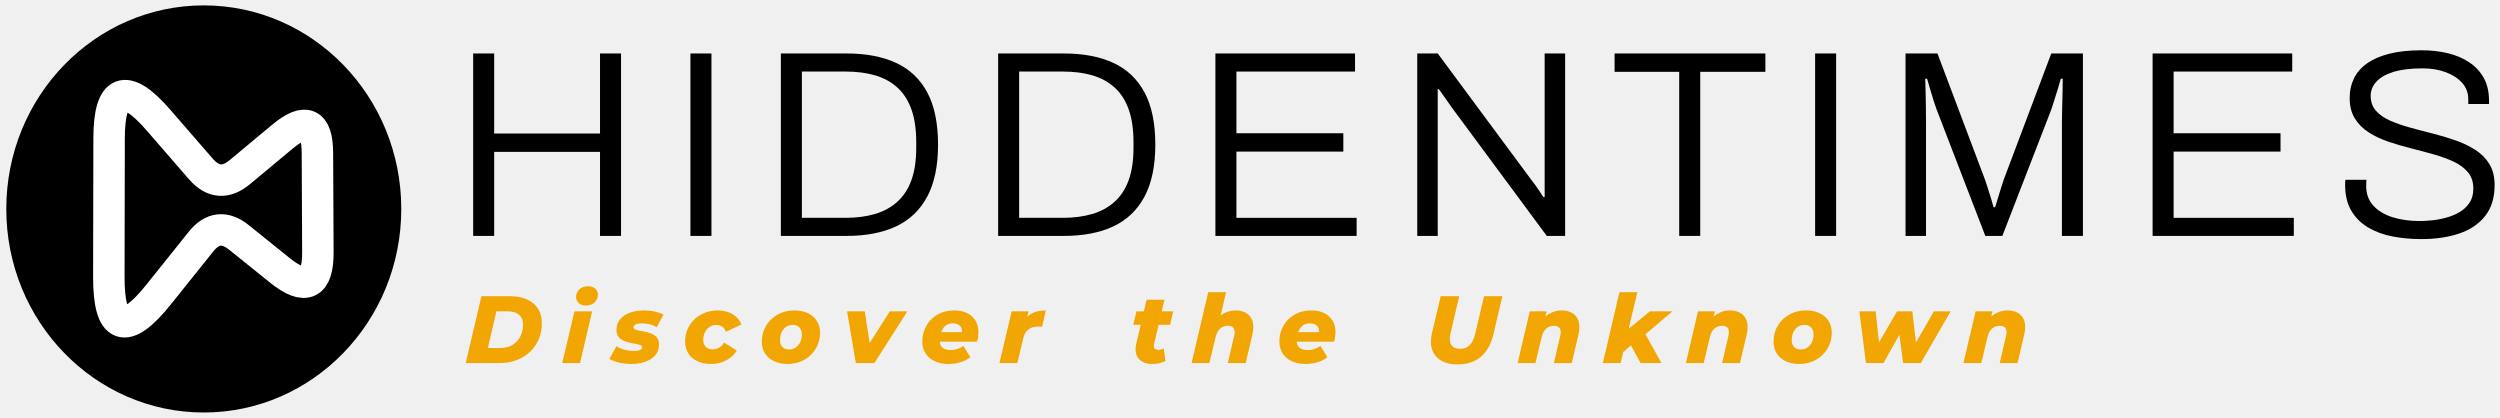
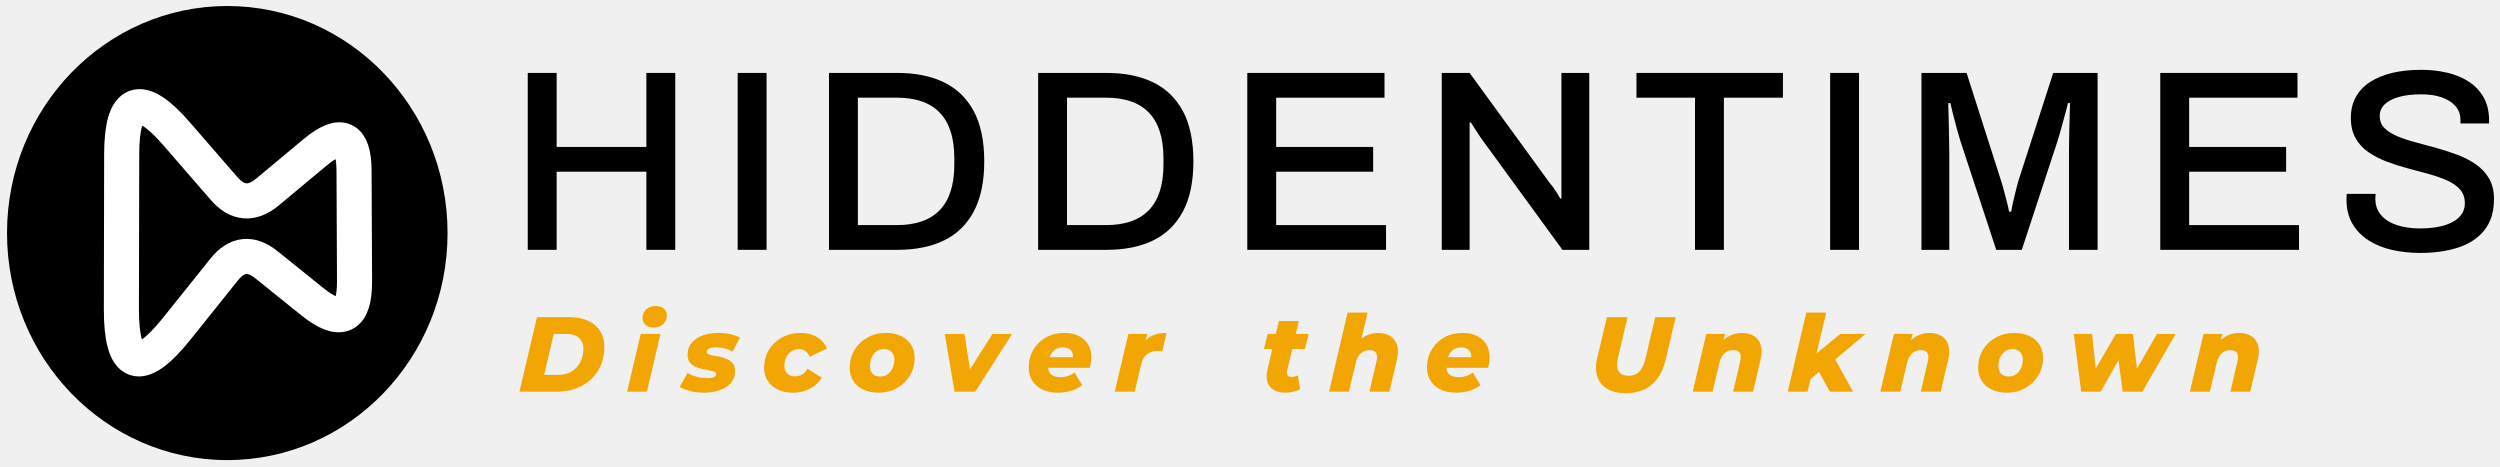
- <svg xmlns="http://www.w3.org/2000/svg" viewBox="0 9.5 2781.78 465" role="img" aria-label="HiddenTimes" class="ht-logo" part="svg">
+ <svg xmlns="http://www.w3.org/2000/svg" viewBox="0 22.75 2494.08 465" role="img" aria-label="HiddenTimes" class="ht-logo" part="svg">
  <g class="ht-mark" part="mark">
-     <ellipse class="ht-circle" part="circle" cx="226.75" cy="242" rx="219.75" ry="226.5" fill="#000000" />
-     <path class="ht-symbol" part="symbol" d="M121.4 163.5Q121.5 80 176.2 143L223.5 197.5Q243.5 220.5 266.9 201L314.2 161.6Q353 129.3 353.2 179.8L353.7 290Q354 344.5 311.5 310.4L265.9 273.7Q242.5 254.9 223.7 278.3L176.6 337.1Q121 406.6 121.1 317.6Z" fill="none" stroke-width="35" stroke-linejoin="round" stroke-linecap="round" pathLength="1" stroke="#FFFFFF" />
+     <ellipse class="ht-circle" part="circle" cx="226.75" cy="255.25" rx="219.75" ry="226.5" fill="#000000" />
+     <path class="ht-symbol" part="symbol" d="M121.4 176.75Q121.5 93.25 176.2 156.25L223.5 210.75Q243.5 233.75 266.9 214.25L314.2 174.85Q353 142.55 353.2 193.05L353.7 303.25Q354 357.75 311.5 323.65L265.9 286.95Q242.5 268.15 223.7 291.55L176.6 350.35Q121 419.85 121.1 330.85Z" fill="none" stroke-width="35" stroke-linejoin="round" stroke-linecap="round" pathLength="1" stroke="#FFFFFF" />
  </g>
  <g class="ht-wordmark" part="wordmark" fill="#000000">
-     <path class="ht-letter" part="letter" style="--i:0" d="M549.88 272L526.5 272L526.5 69L549.88 69L549.88 158.07L667.65 158.07L667.65 69L691.03 69L691.03 272L667.65 272L667.65 178.49L549.88 178.49L549.88 272Z" />
-     <path class="ht-letter" part="letter" style="--i:1" d="M791.64 272L768.26 272L768.26 69L791.64 69L791.64 272Z" />
-     <path class="ht-letter" part="letter" style="--i:2" d="M941.97 272L868.88 272L868.88 69L941.97 69Q974.52 69 997.16 79.51Q1019.8 90.01 1031.78 112.35Q1043.77 134.69 1043.77 170.5L1043.77 170.5Q1043.77 205.71 1031.78 228.2Q1019.8 250.69 997.16 261.35Q974.52 272 941.97 272L941.97 272ZM892.26 89.12L892.26 251.88L941.08 251.88Q959.13 251.88 973.63 247.59Q988.13 243.3 998.49 233.97Q1008.85 224.65 1014.17 209.86Q1019.5 195.06 1019.5 174.05L1019.5 174.05L1019.5 167.84Q1019.5 146.23 1014.17 131.29Q1008.85 116.35 998.64 107.03Q988.43 97.7 973.93 93.41Q959.43 89.12 941.08 89.12L941.08 89.12L892.26 89.12Z" />
-     <path class="ht-letter" part="letter" style="--i:3" d="M1183.73 272L1110.64 272L1110.64 69L1183.73 69Q1216.28 69 1238.92 79.51Q1261.56 90.01 1273.54 112.35Q1285.53 134.69 1285.53 170.5L1285.53 170.5Q1285.53 205.71 1273.54 228.2Q1261.56 250.69 1238.92 261.35Q1216.28 272 1183.73 272L1183.73 272ZM1134.02 89.12L1134.02 251.88L1182.84 251.88Q1200.89 251.88 1215.39 247.59Q1229.89 243.3 1240.25 233.97Q1250.61 224.65 1255.93 209.86Q1261.26 195.06 1261.26 174.05L1261.26 174.05L1261.26 167.84Q1261.26 146.23 1255.93 131.29Q1250.61 116.35 1240.4 107.03Q1230.19 97.7 1215.69 93.41Q1201.19 89.12 1182.84 89.12L1182.84 89.12L1134.02 89.12Z" />
-     <path class="ht-letter" part="letter" style="--i:4" d="M1509.53 272L1352.4 272L1352.4 69L1507.76 69L1507.76 89.12L1375.78 89.12L1375.78 157.78L1494.74 157.78L1494.74 178.19L1375.78 178.19L1375.78 251.88L1509.53 251.88L1509.53 272Z" />
-     <path class="ht-letter" part="letter" style="--i:5" d="M1599.79 272L1577.01 272L1577.01 69L1599.79 69L1703.66 209.27Q1705.44 211.34 1707.95 214.89Q1710.47 218.44 1712.98 222.14Q1715.5 225.84 1717.27 228.8L1717.27 228.8L1718.75 228.8Q1718.75 223.77 1718.75 218.88Q1718.75 214 1718.75 209.27L1718.75 209.27L1718.75 69L1741.54 69L1741.54 272L1721.12 272L1615.18 128.78Q1613.11 125.82 1608.67 119.45Q1604.23 113.09 1600.98 108.65L1600.98 108.65L1599.79 108.65Q1599.79 113.68 1599.79 118.57Q1599.79 123.45 1599.79 128.78L1599.79 128.78L1599.79 272Z" />
-     <path class="ht-letter" part="letter" style="--i:6" d="M1891.86 272L1868.48 272L1868.48 89.42L1796.57 89.42L1796.57 69L1964.36 69L1964.36 89.42L1891.86 89.42L1891.86 272Z" />
-     <path class="ht-letter" part="letter" style="--i:7" d="M2043.09 272L2019.71 272L2019.71 69L2043.09 69L2043.09 272Z" />
-     <path class="ht-letter" part="letter" style="--i:8" d="M2143.1 272L2120.32 272L2120.32 69L2155.83 69L2208.8 209.56Q2210.57 214.59 2212.35 220.36Q2214.12 226.13 2215.75 231.31Q2217.38 236.49 2218.27 240.04L2218.27 240.04L2220.04 240.04Q2221.23 235.9 2223 230.28Q2224.78 224.65 2226.41 219.18Q2228.03 213.7 2229.51 209.56L2229.51 209.56L2282.48 69L2317.7 69L2317.7 272L2294.32 272L2294.32 145.64Q2294.32 138.24 2294.61 128.92Q2294.91 119.6 2295.06 110.72Q2295.21 101.85 2295.21 97.11L2295.21 97.11L2293.13 97.11Q2291.95 101.55 2290.03 107.62Q2288.1 113.68 2286.18 119.9Q2284.26 126.11 2282.48 131.44L2282.48 131.44L2228.03 272L2209.09 272L2154.94 131.44Q2153.17 126.7 2151.39 121.08Q2149.61 115.46 2147.84 109.24Q2146.06 103.03 2144.29 97.11L2144.29 97.11L2142.22 97.11Q2142.51 103.03 2142.66 111.91Q2142.81 120.79 2142.96 129.66Q2143.1 138.54 2143.1 145.64L2143.1 145.64L2143.1 272Z" />
-     <path class="ht-letter" part="letter" style="--i:9" d="M2552.35 272L2395.22 272L2395.22 69L2550.58 69L2550.58 89.12L2418.6 89.12L2418.6 157.78L2537.56 157.78L2537.56 178.19L2418.6 178.19L2418.6 251.88L2552.35 251.88L2552.35 272Z" />
-     <path class="ht-letter" part="letter" style="--i:10" d="M2693.81 275.55L2693.81 275.55Q2677.53 275.55 2662.14 272.59Q2646.76 269.63 2634.92 262.53Q2623.08 255.43 2616.28 243.89Q2609.47 232.35 2609.47 215.18L2609.47 215.18Q2609.47 213.7 2609.47 212.37Q2609.47 211.04 2609.77 209.56L2609.77 209.56L2633.14 209.56Q2633.14 210.74 2633 212.82Q2632.85 214.89 2632.85 216.37L2632.85 216.37Q2632.85 229.39 2640.69 238.12Q2648.53 246.85 2662 251.14Q2675.46 255.43 2692.33 255.43L2692.33 255.43Q2697.95 255.43 2705.79 254.69Q2713.63 253.95 2721.77 251.73Q2729.91 249.51 2736.72 245.52Q2743.52 241.52 2747.81 235.16Q2752.1 228.8 2752.1 219.33L2752.1 219.33Q2752.1 208.38 2746.19 201.28Q2740.27 194.17 2730.65 189.59Q2721.03 185 2708.6 181.45Q2696.18 177.9 2683.16 174.64Q2670.13 171.39 2657.85 167.24Q2645.57 163.1 2635.81 156.89Q2626.04 150.67 2620.27 141.35Q2614.5 132.03 2614.5 118.42L2614.5 118.42Q2614.5 106.58 2619.24 96.82Q2623.97 87.05 2633.74 80.1Q2643.5 73.14 2658.59 69.3Q2673.69 65.45 2694.4 65.45L2694.4 65.45Q2710.08 65.45 2723.7 68.7Q2737.31 71.96 2747.67 78.91Q2758.02 85.87 2763.79 96.37Q2769.56 106.88 2769.56 121.67L2769.56 121.67L2769.56 125.22L2746.48 125.22L2746.48 120.19Q2746.48 109.24 2739.68 101.7Q2732.87 94.15 2721.48 89.86Q2710.08 85.57 2695.58 85.57L2695.58 85.57Q2675.76 85.57 2663.03 89.57Q2650.31 93.56 2644.09 100.52Q2637.88 107.47 2637.88 116.05L2637.88 116.05Q2637.88 126.11 2643.8 132.77Q2649.72 139.43 2659.48 143.72Q2669.25 148.01 2681.53 151.41Q2693.81 154.82 2706.83 158.07Q2719.85 161.33 2732.13 165.62Q2744.41 169.91 2754.32 176.27Q2764.24 182.63 2770.01 192.1Q2775.78 201.57 2775.78 215.48L2775.78 215.48Q2775.78 236.49 2765.27 249.81Q2754.77 263.12 2736.42 269.34Q2718.07 275.55 2693.81 275.55Z" />
+     <path class="ht-letter" part="letter" style="--i:0" d="M555.32 272L526.5 272L526.5 95.5L555.32 95.5L555.32 169.34L644.85 169.34L644.85 95.5L673.67 95.5L673.67 272L644.85 272L644.85 194.04L555.32 194.04L555.32 272Z" />
+     <path class="ht-letter" part="letter" style="--i:1" d="M764.75 272L735.93 272L735.93 95.5L764.75 95.5L764.75 272Z" />
+     <path class="ht-letter" part="letter" style="--i:2" d="M895.2 272L827.02 272L827.02 95.5L895.2 95.5Q922.47 95.5 941.77 104.89Q961.07 114.28 971.49 133.71Q981.91 153.13 981.91 183.75L981.91 183.75Q981.91 214.11 971.49 233.66Q961.07 253.22 941.77 262.61Q922.47 272 895.2 272L895.2 272ZM855.84 120.2L855.84 247.3L894.94 247.3Q908.58 247.3 919.26 243.7Q929.94 240.1 937.27 232.63Q944.6 225.17 948.33 213.72Q952.06 202.27 952.06 186.58L952.06 186.58L952.06 181.18Q952.06 165.23 948.33 153.78Q944.6 142.33 937.27 134.87Q929.94 127.4 919.26 123.8Q908.58 120.2 894.94 120.2L894.94 120.2L855.84 120.2Z" />
+     <path class="ht-letter" part="letter" style="--i:3" d="M1103.86 272L1035.68 272L1035.68 95.5L1103.86 95.5Q1131.13 95.5 1150.43 104.89Q1169.73 114.28 1180.15 133.71Q1190.57 153.13 1190.57 183.75L1190.57 183.75Q1190.57 214.11 1180.15 233.66Q1169.73 253.22 1150.43 262.61Q1131.13 272 1103.86 272L1103.86 272ZM1064.5 120.2L1064.5 247.3L1103.6 247.3Q1117.24 247.3 1127.92 243.7Q1138.6 240.1 1145.93 232.63Q1153.26 225.17 1156.99 213.72Q1160.72 202.27 1160.72 186.58L1160.72 186.58L1160.72 181.18Q1160.72 165.23 1156.99 153.78Q1153.26 142.33 1145.93 134.87Q1138.6 127.4 1127.92 123.8Q1117.24 120.2 1103.6 120.2L1103.6 120.2L1064.5 120.2Z" />
+     <path class="ht-letter" part="letter" style="--i:4" d="M1382.76 272L1244.34 272L1244.34 95.5L1381.22 95.5L1381.22 120.2L1273.16 120.2L1273.16 169.34L1369.9 169.34L1369.9 194.04L1273.16 194.04L1273.16 247.3L1382.76 247.3L1382.76 272Z" />
+     <path class="ht-letter" part="letter" style="--i:5" d="M1466.13 272L1438.34 272L1438.34 95.5L1466.13 95.5L1546.66 206.13Q1548.2 207.68 1550.13 210.51Q1552.06 213.34 1553.86 216.17Q1555.66 219 1556.44 220.8L1556.44 220.8L1557.72 220.8Q1557.72 216.94 1557.72 213.34Q1557.72 209.74 1557.72 206.13L1557.72 206.13L1557.72 95.5L1585.51 95.5L1585.51 272L1558.75 272L1477.19 160.08Q1475.13 156.99 1472.05 152.23Q1468.96 147.47 1467.41 144.9L1467.41 144.9L1466.13 144.9Q1466.13 148.5 1466.13 152.23Q1466.13 155.96 1466.13 160.08L1466.13 160.08L1466.13 272Z" />
+     <path class="ht-letter" part="letter" style="--i:6" d="M1719.81 272L1690.99 272L1690.99 120.2L1632.59 120.2L1632.59 95.5L1778.73 95.5L1778.73 120.2L1719.81 120.2L1719.81 272Z" />
+     <path class="ht-letter" part="letter" style="--i:7" d="M1854.63 272L1825.81 272L1825.81 95.5L1854.63 95.5L1854.63 272Z" />
+     <path class="ht-letter" part="letter" style="--i:8" d="M1944.69 272L1916.9 272L1916.9 95.5L1961.93 95.5L1996.15 202.53Q1997.69 207.16 1999.23 213.08Q2000.78 219 2002.19 224.4Q2003.61 229.8 2004.38 233.92L2004.38 233.92L2006.44 233.92Q2006.95 230.06 2008.24 224.66Q2009.52 219.26 2010.94 213.34Q2012.35 207.42 2013.9 202.27L2013.9 202.27L2048.37 95.5L2092.63 95.5L2092.63 272L2064.07 272L2064.07 175.26Q2064.07 165.48 2064.33 154.93Q2064.58 144.38 2064.84 136.15Q2065.1 127.92 2065.1 125.6L2065.1 125.6L2063.04 125.6Q2062.53 128.43 2060.6 135.25Q2058.67 142.07 2056.61 149.79Q2054.55 157.51 2052.75 163.17L2052.75 163.17L2016.99 272L1991.51 272L1955.75 163.42Q1954.21 158.54 1952.41 151.85Q1950.61 145.16 1948.8 138.21Q1947 131.26 1945.72 125.6L1945.72 125.6L1943.66 125.6Q1943.92 131.78 1944.04 140.78Q1944.17 149.79 1944.43 158.92Q1944.69 168.06 1944.69 175.26L1944.69 175.26L1944.69 272Z" />
+     <path class="ht-letter" part="letter" style="--i:9" d="M2293.57 272L2155.15 272L2155.15 95.5L2292.03 95.5L2292.03 120.2L2183.97 120.2L2183.97 169.34L2280.71 169.34L2280.71 194.04L2183.97 194.04L2183.97 247.3L2293.57 247.3L2293.57 272Z" />
+     <path class="ht-letter" part="letter" style="--i:10" d="M2414.49 275.09L2414.49 275.09Q2400.08 275.09 2386.7 272.13Q2373.33 269.17 2363.03 262.61Q2352.74 256.05 2346.82 245.89Q2340.91 235.72 2340.91 221.57L2340.91 221.57Q2340.91 220.03 2341.04 218.61Q2341.16 217.2 2341.16 216.17L2341.16 216.17L2369.98 216.17Q2369.98 216.94 2369.85 218.48Q2369.72 220.03 2369.72 221.06L2369.72 221.06Q2369.72 230.58 2375.38 237.27Q2381.04 243.96 2391.21 247.3Q2401.37 250.65 2414.49 250.65L2414.49 250.65Q2421.7 250.65 2428.39 249.74Q2435.07 248.84 2440.61 246.91Q2446.14 244.98 2450.25 242.03Q2454.37 239.07 2456.69 234.95Q2459 230.83 2459 225.43L2459 225.43Q2459 217.2 2454.24 211.79Q2449.48 206.39 2441.38 202.79Q2433.27 199.19 2423.11 196.36Q2412.95 193.53 2402.14 190.7Q2391.34 187.87 2381.17 184.01Q2371.01 180.15 2362.91 174.62Q2354.8 169.08 2350.04 160.72Q2345.28 152.36 2345.28 140.27L2345.28 140.27Q2345.28 128.69 2350.17 119.69Q2355.06 110.68 2364.32 104.63Q2373.58 98.59 2386.45 95.5Q2399.31 92.41 2415.52 92.41L2415.52 92.41Q2429.41 92.41 2441.76 95.37Q2454.11 98.33 2463.38 104.51Q2472.64 110.68 2477.91 120.2Q2483.19 129.72 2483.19 142.84L2483.19 142.84L2483.19 145.93L2454.63 145.93L2454.63 142.58Q2454.63 134.35 2449.74 128.69Q2444.85 123.03 2436.1 119.94Q2427.36 116.85 2415.78 116.85L2415.78 116.85Q2402.14 116.85 2392.88 119.56Q2383.62 122.26 2378.86 127.02Q2374.1 131.78 2374.1 138.47L2374.1 138.47Q2374.1 145.93 2378.99 150.69Q2383.87 155.45 2391.98 158.79Q2400.08 162.14 2410.25 164.84Q2420.41 167.54 2431.09 170.5Q2441.76 173.46 2451.93 177.32Q2462.09 181.18 2470.19 186.84Q2478.3 192.5 2483.19 200.86Q2488.08 209.22 2488.08 221.31L2488.08 221.31Q2488.08 240.35 2478.56 252.32Q2469.04 264.28 2452.44 269.68Q2435.85 275.09 2414.49 275.09Z" />
  </g>
  <g class="ht-tagline" part="tagline" fill="#F2A603">
    <path class="ht-tagline-letter" part="tagline-letter" style="--i:0" d="M555.6 413.5L518.2 413.5L535.7 339.1L567.5 339.1Q578.9 339.1 586.9 342.9Q595 346.7 599.1 353.7Q603.3 360.8 602.9 370.3L602.9 370.3Q602.4 383.5 596.2 393.2Q589.9 402.9 579.4 408.2Q568.9 413.5 555.6 413.5L555.6 413.5ZM552.4 355.9L542.9 396.7L556.9 396.7Q564.6 396.7 570.1 393.4Q575.6 390.1 578.7 384.4Q581.7 378.7 582 371.6L582 371.6Q582.3 364.2 577.8 360Q573.4 355.9 564.5 355.9L564.5 355.9L552.4 355.9Z" />
    <path class="ht-tagline-letter" part="tagline-letter" style="--i:1" d="M645.4 413.5L625.6 413.5L639.2 355.9L658.9 355.9L645.4 413.5ZM652 349.5L652 349.5Q646.7 349.5 643.8 346.6Q640.8 343.6 641 339.5L641 339.5Q641.2 334.6 644.8 331.3Q648.4 328 654.3 328L654.3 328Q659.5 328 662.5 330.8Q665.4 333.5 665.3 337.7L665.3 337.7Q665.1 342.9 661.4 346.2Q657.8 349.5 652 349.5Z" />
    <path class="ht-tagline-letter" part="tagline-letter" style="--i:2" d="M702.4 414.5L702.4 414.5Q694.9 414.5 688.3 412.8Q681.7 411.2 678.1 408.8L678.1 408.8L685.9 394.7Q689.6 397.2 694.9 398.6Q700.3 400 705.3 400L705.3 400Q710.1 400 712.3 398.9Q714.5 397.8 714.5 395.9L714.5 395.9Q714.6 394.3 712.5 393.5Q710.4 392.7 707.1 392.1Q703.7 391.5 700 390.7Q696.3 389.9 693.1 388.3Q689.8 386.6 687.8 383.7Q685.8 380.8 686 375.9L686 375.9Q686.2 368.9 690.4 364.3Q694.5 359.6 701.5 357.2Q708.4 354.9 717 354.9L717 354.9Q723 354.9 728.6 356.1Q734.2 357.4 738.3 359.5L738.3 359.5L730.8 373.6Q726.7 371.1 722.3 370.2Q717.9 369.3 714.1 369.3L714.1 369.3Q709.2 369.3 707.1 370.6Q704.9 371.9 704.9 373.6L704.9 373.6Q704.8 375.3 706.8 376.2Q708.9 377 712.2 377.6Q715.5 378.1 719.3 378.9Q723 379.8 726.3 381.4Q729.6 383 731.5 385.9Q733.5 388.7 733.3 393.6L733.3 393.6Q733.1 400.5 728.8 405.2Q724.6 409.8 717.7 412.1Q710.8 414.5 702.4 414.5Z" />
    <path class="ht-tagline-letter" part="tagline-letter" style="--i:3" d="M791.2 414.5L791.2 414.5Q782.1 414.5 775.5 411.2Q769 408 765.5 402.1Q762 396.2 762.3 388.2L762.3 388.2Q762.7 378.6 767.5 371.1Q772.3 363.6 780.4 359.3Q788.5 354.9 798.7 354.9L798.7 354.9Q808.3 354.9 815.2 359.1Q822.1 363.2 825 370.5L825 370.5L807.7 378.7Q806.2 374.7 803.5 372.9Q800.7 371.1 797 371.1L797 371.1Q791 371.1 786.9 375.5Q782.8 379.9 782.5 387L782.5 387Q782.3 392 785 395.1Q787.7 398.2 793.2 398.2L793.2 398.2Q796.9 398.2 800.1 396.4Q803.3 394.7 805.7 390.6L805.7 390.6L819.9 399.6Q815.5 406.6 808 410.5Q800.5 414.5 791.2 414.5Z" />
    <path class="ht-tagline-letter" part="tagline-letter" style="--i:4" d="M876.4 414.5L876.4 414.5Q867.4 414.5 860.8 411.2Q854.3 408 850.8 402.1Q847.4 396.2 847.7 388.2L847.7 388.2Q848.1 378.6 852.9 371.1Q857.7 363.6 865.7 359.3Q873.7 354.9 883.8 354.9L883.8 354.9Q892.8 354.9 899.4 358.2Q905.9 361.4 909.3 367.3Q912.8 373.2 912.5 381.1L912.5 381.1Q912.1 390.6 907.3 398.2Q902.5 405.7 894.5 410.1Q886.5 414.5 876.4 414.5ZM878.1 398.4L878.1 398.4Q884.1 398.4 888 393.9Q892 389.4 892.3 382.1L892.3 382.1Q892.4 377.3 889.8 374.2Q887.2 371 882 371L882 371Q876.1 371 872.1 375.4Q868.2 379.9 867.9 387.2L867.9 387.2Q867.7 392.3 870.4 395.4Q873 398.4 878.1 398.4Z" />
    <path class="ht-tagline-letter" part="tagline-letter" style="--i:5" d="M972.9 413.5L952.3 413.5L942.5 355.9L962.2 355.9L967.7 391.2L990.1 355.9L1009.7 355.9L972.9 413.5Z" />
    <path class="ht-tagline-letter" part="tagline-letter" style="--i:6" d="M1055.3 414.5L1055.3 414.5Q1046.2 414.5 1039.6 411.2Q1033 408 1029.5 402.1Q1025.9 396.2 1026.3 388.2L1026.3 388.2Q1026.6 378.6 1031.3 371.1Q1035.9 363.5 1043.7 359.2Q1051.6 354.9 1061.8 354.9L1061.8 354.9Q1070.5 354.9 1076.6 358.1Q1082.7 361.3 1085.9 367Q1089 372.7 1088.7 380.2L1088.7 380.2Q1088.6 382.8 1088.2 385.2Q1087.8 387.6 1087.2 389.7L1087.2 389.7L1045.6 389.7Q1046.3 399 1058.1 399L1058.1 399Q1061.9 399 1065.5 397.8Q1069.1 396.6 1072 394.4L1072 394.4L1079.7 407Q1074.3 411.1 1068 412.8Q1061.7 414.5 1055.3 414.5ZM1047.2 379.1L1047.2 379.1L1070.5 379.1Q1070.7 374.4 1067.9 371.8Q1065.1 369.3 1060.3 369.3L1060.3 369.3Q1055.3 369.3 1052 372Q1048.7 374.7 1047.2 379.1Z" />
    <path class="ht-tagline-letter" part="tagline-letter" style="--i:7" d="M1132 413.5L1112.1 413.5L1125.7 355.9L1144.5 355.9L1143 362.2Q1146.8 358.3 1152.1 356.6Q1157.4 354.9 1163.7 354.9L1163.7 354.9L1159.6 373.1Q1157.2 372.8 1155.1 372.8L1155.1 372.8Q1148.6 372.8 1144.4 376Q1140.1 379.2 1138.5 386.3L1138.5 386.3L1132 413.5Z" />
    <path class="ht-tagline-letter" part="tagline-letter" style="--i:8" d="M1282 414.5L1282 414.5Q1275.3 414.5 1270.8 411.8Q1266.3 409.2 1264.5 404.2Q1262.7 399.2 1264.3 392.1L1264.3 392.1L1269.3 370.9L1261 370.9L1264.6 355.9L1272.8 355.9L1275.9 343L1295.7 343L1292.7 355.9L1305.5 355.9L1302 370.9L1289.2 370.9L1284.2 392Q1282.6 398.8 1288.9 398.8L1288.9 398.8Q1291.7 398.8 1294.9 397.1L1294.9 397.1L1296.9 411.1Q1293.7 412.9 1289.8 413.7Q1285.9 414.5 1282 414.5Z" />
    <path class="ht-tagline-letter" part="tagline-letter" style="--i:9" d="M1374.9 354.9L1374.9 354.9Q1381.9 354.9 1386.8 357.9Q1391.8 361 1393.7 366.9Q1395.6 372.8 1393.6 381.6L1393.6 381.6L1386.1 413.5L1366.2 413.5L1373.2 383.5Q1374.6 378 1372.9 375Q1371.2 372 1366.3 372L1366.3 372Q1361.2 372 1357.6 375.2Q1354 378.4 1352.5 385L1352.5 385L1345.7 413.5L1325.9 413.5L1344.4 334.6L1364.3 334.6L1358.2 360.7Q1361.9 357.7 1366.3 356.3Q1370.6 354.9 1374.9 354.9Z" />
    <path class="ht-tagline-letter" part="tagline-letter" style="--i:10" d="M1452.6 414.5L1452.6 414.5Q1443.5 414.5 1436.9 411.2Q1430.3 408 1426.8 402.1Q1423.3 396.2 1423.6 388.2L1423.6 388.2Q1423.9 378.6 1428.6 371.1Q1433.2 363.5 1441.1 359.2Q1448.9 354.9 1459.1 354.9L1459.1 354.9Q1467.8 354.9 1473.9 358.1Q1480 361.3 1483.2 367Q1486.3 372.7 1486 380.2L1486 380.2Q1485.9 382.8 1485.5 385.2Q1485.1 387.6 1484.5 389.7L1484.5 389.7L1442.9 389.7Q1443.6 399 1455.4 399L1455.4 399Q1459.2 399 1462.8 397.8Q1466.4 396.6 1469.3 394.4L1469.3 394.4L1477 407Q1471.6 411.1 1465.3 412.8Q1459 414.5 1452.6 414.5ZM1444.5 379.1L1444.5 379.1L1467.8 379.1Q1468 374.4 1465.2 371.8Q1462.4 369.3 1457.6 369.3L1457.6 369.3Q1452.6 369.3 1449.3 372Q1446 374.7 1444.5 379.1Z" />
    <path class="ht-tagline-letter" part="tagline-letter" style="--i:11" d="M1621.7 415L1621.7 415Q1610.7 415 1603.5 410.7Q1596.2 406.4 1593.6 398.6Q1590.9 390.9 1593.3 380.3L1593.3 380.3L1603.1 339.1L1623.7 339.1L1614.1 380Q1612 389 1614.9 393.3Q1617.8 397.6 1624.9 397.6L1624.9 397.6Q1631.4 397.6 1635.4 393.5Q1639.4 389.5 1641.7 380L1641.7 380L1651.3 339.1L1671.7 339.1L1661.8 381.3Q1657.8 398 1647.8 406.5Q1637.8 415 1621.7 415Z" />
    <path class="ht-tagline-letter" part="tagline-letter" style="--i:12" d="M1737.7 354.9L1737.7 354.9Q1744.8 354.9 1749.7 357.9Q1754.7 361 1756.5 366.9Q1758.4 372.8 1756.4 381.6L1756.4 381.6L1748.9 413.5L1729 413.5L1736 383.5Q1737.4 378 1735.7 375Q1734 372 1729.1 372L1729.1 372Q1723.9 372 1720.4 375.2Q1716.8 378.4 1715.3 385L1715.3 385L1708.5 413.5L1688.7 413.5L1702.2 355.9L1721 355.9L1719.5 361.8Q1723.5 358.3 1728.3 356.6Q1733 354.9 1737.7 354.9Z" />
    <path class="ht-tagline-letter" part="tagline-letter" style="--i:13" d="M1803.3 413.5L1783.5 413.5L1802 334.6L1821.9 334.6L1812.2 375.4L1835.9 355.9L1861 355.9L1830.9 381.4L1848.7 413.5L1825.5 413.5L1814.7 393.8L1806.2 401.1L1803.3 413.5Z" />
    <path class="ht-tagline-letter" part="tagline-letter" style="--i:14" d="M1924.9 354.9L1924.9 354.9Q1932 354.9 1936.9 357.9Q1941.9 361 1943.7 366.9Q1945.6 372.8 1943.6 381.6L1943.6 381.6L1936.1 413.5L1916.2 413.5L1923.2 383.5Q1924.6 378 1922.9 375Q1921.2 372 1916.3 372L1916.3 372Q1911.2 372 1907.6 375.2Q1904 378.4 1902.5 385L1902.5 385L1895.7 413.5L1875.9 413.5L1889.4 355.9L1908.2 355.9L1906.7 361.8Q1910.8 358.3 1915.5 356.6Q1920.2 354.9 1924.9 354.9Z" />
    <path class="ht-tagline-letter" part="tagline-letter" style="--i:15" d="M2002.1 414.5L2002.1 414.5Q1993.1 414.5 1986.6 411.2Q1980 408 1976.6 402.1Q1973.1 396.2 1973.5 388.2L1973.5 388.2Q1973.8 378.6 1978.6 371.1Q1983.4 363.6 1991.4 359.3Q1999.4 354.9 2009.6 354.9L2009.6 354.9Q2018.5 354.9 2025.1 358.2Q2031.7 361.4 2035.1 367.3Q2038.5 373.2 2038.2 381.1L2038.2 381.1Q2037.8 390.6 2033 398.2Q2028.2 405.7 2020.2 410.1Q2012.2 414.5 2002.1 414.5ZM2003.9 398.4L2003.9 398.4Q2009.8 398.4 2013.8 393.9Q2017.7 389.4 2018 382.1L2018 382.1Q2018.2 377.3 2015.5 374.2Q2012.9 371 2007.8 371L2007.8 371Q2001.8 371 1997.9 375.4Q1993.9 379.9 1993.7 387.2L1993.7 387.2Q1993.5 392.3 1996.1 395.4Q1998.8 398.4 2003.9 398.4Z" />
    <path class="ht-tagline-letter" part="tagline-letter" style="--i:16" d="M2095.7 413.5L2076.3 413.5L2068.9 355.9L2087.1 355.9L2090.8 390.5L2110.9 355.9L2127.9 355.9L2131.9 390.5L2151.9 355.9L2170.5 355.9L2137.3 413.5L2117.6 413.5L2113.5 382L2095.7 413.5Z" />
    <path class="ht-tagline-letter" part="tagline-letter" style="--i:17" d="M2233.8 354.9L2233.8 354.9Q2240.9 354.9 2245.8 357.9Q2250.8 361 2252.6 366.9Q2254.5 372.8 2252.4 381.6L2252.4 381.6L2244.9 413.5L2225.1 413.5L2232.1 383.5Q2233.5 378 2231.8 375Q2230 372 2225.1 372L2225.1 372Q2220 372 2216.4 375.2Q2212.9 378.4 2211.4 385L2211.4 385L2204.6 413.5L2184.7 413.5L2198.3 355.9L2217.1 355.9L2215.6 361.8Q2219.6 358.3 2224.3 356.6Q2229.1 354.9 2233.8 354.9Z" />
  </g>
</svg>
